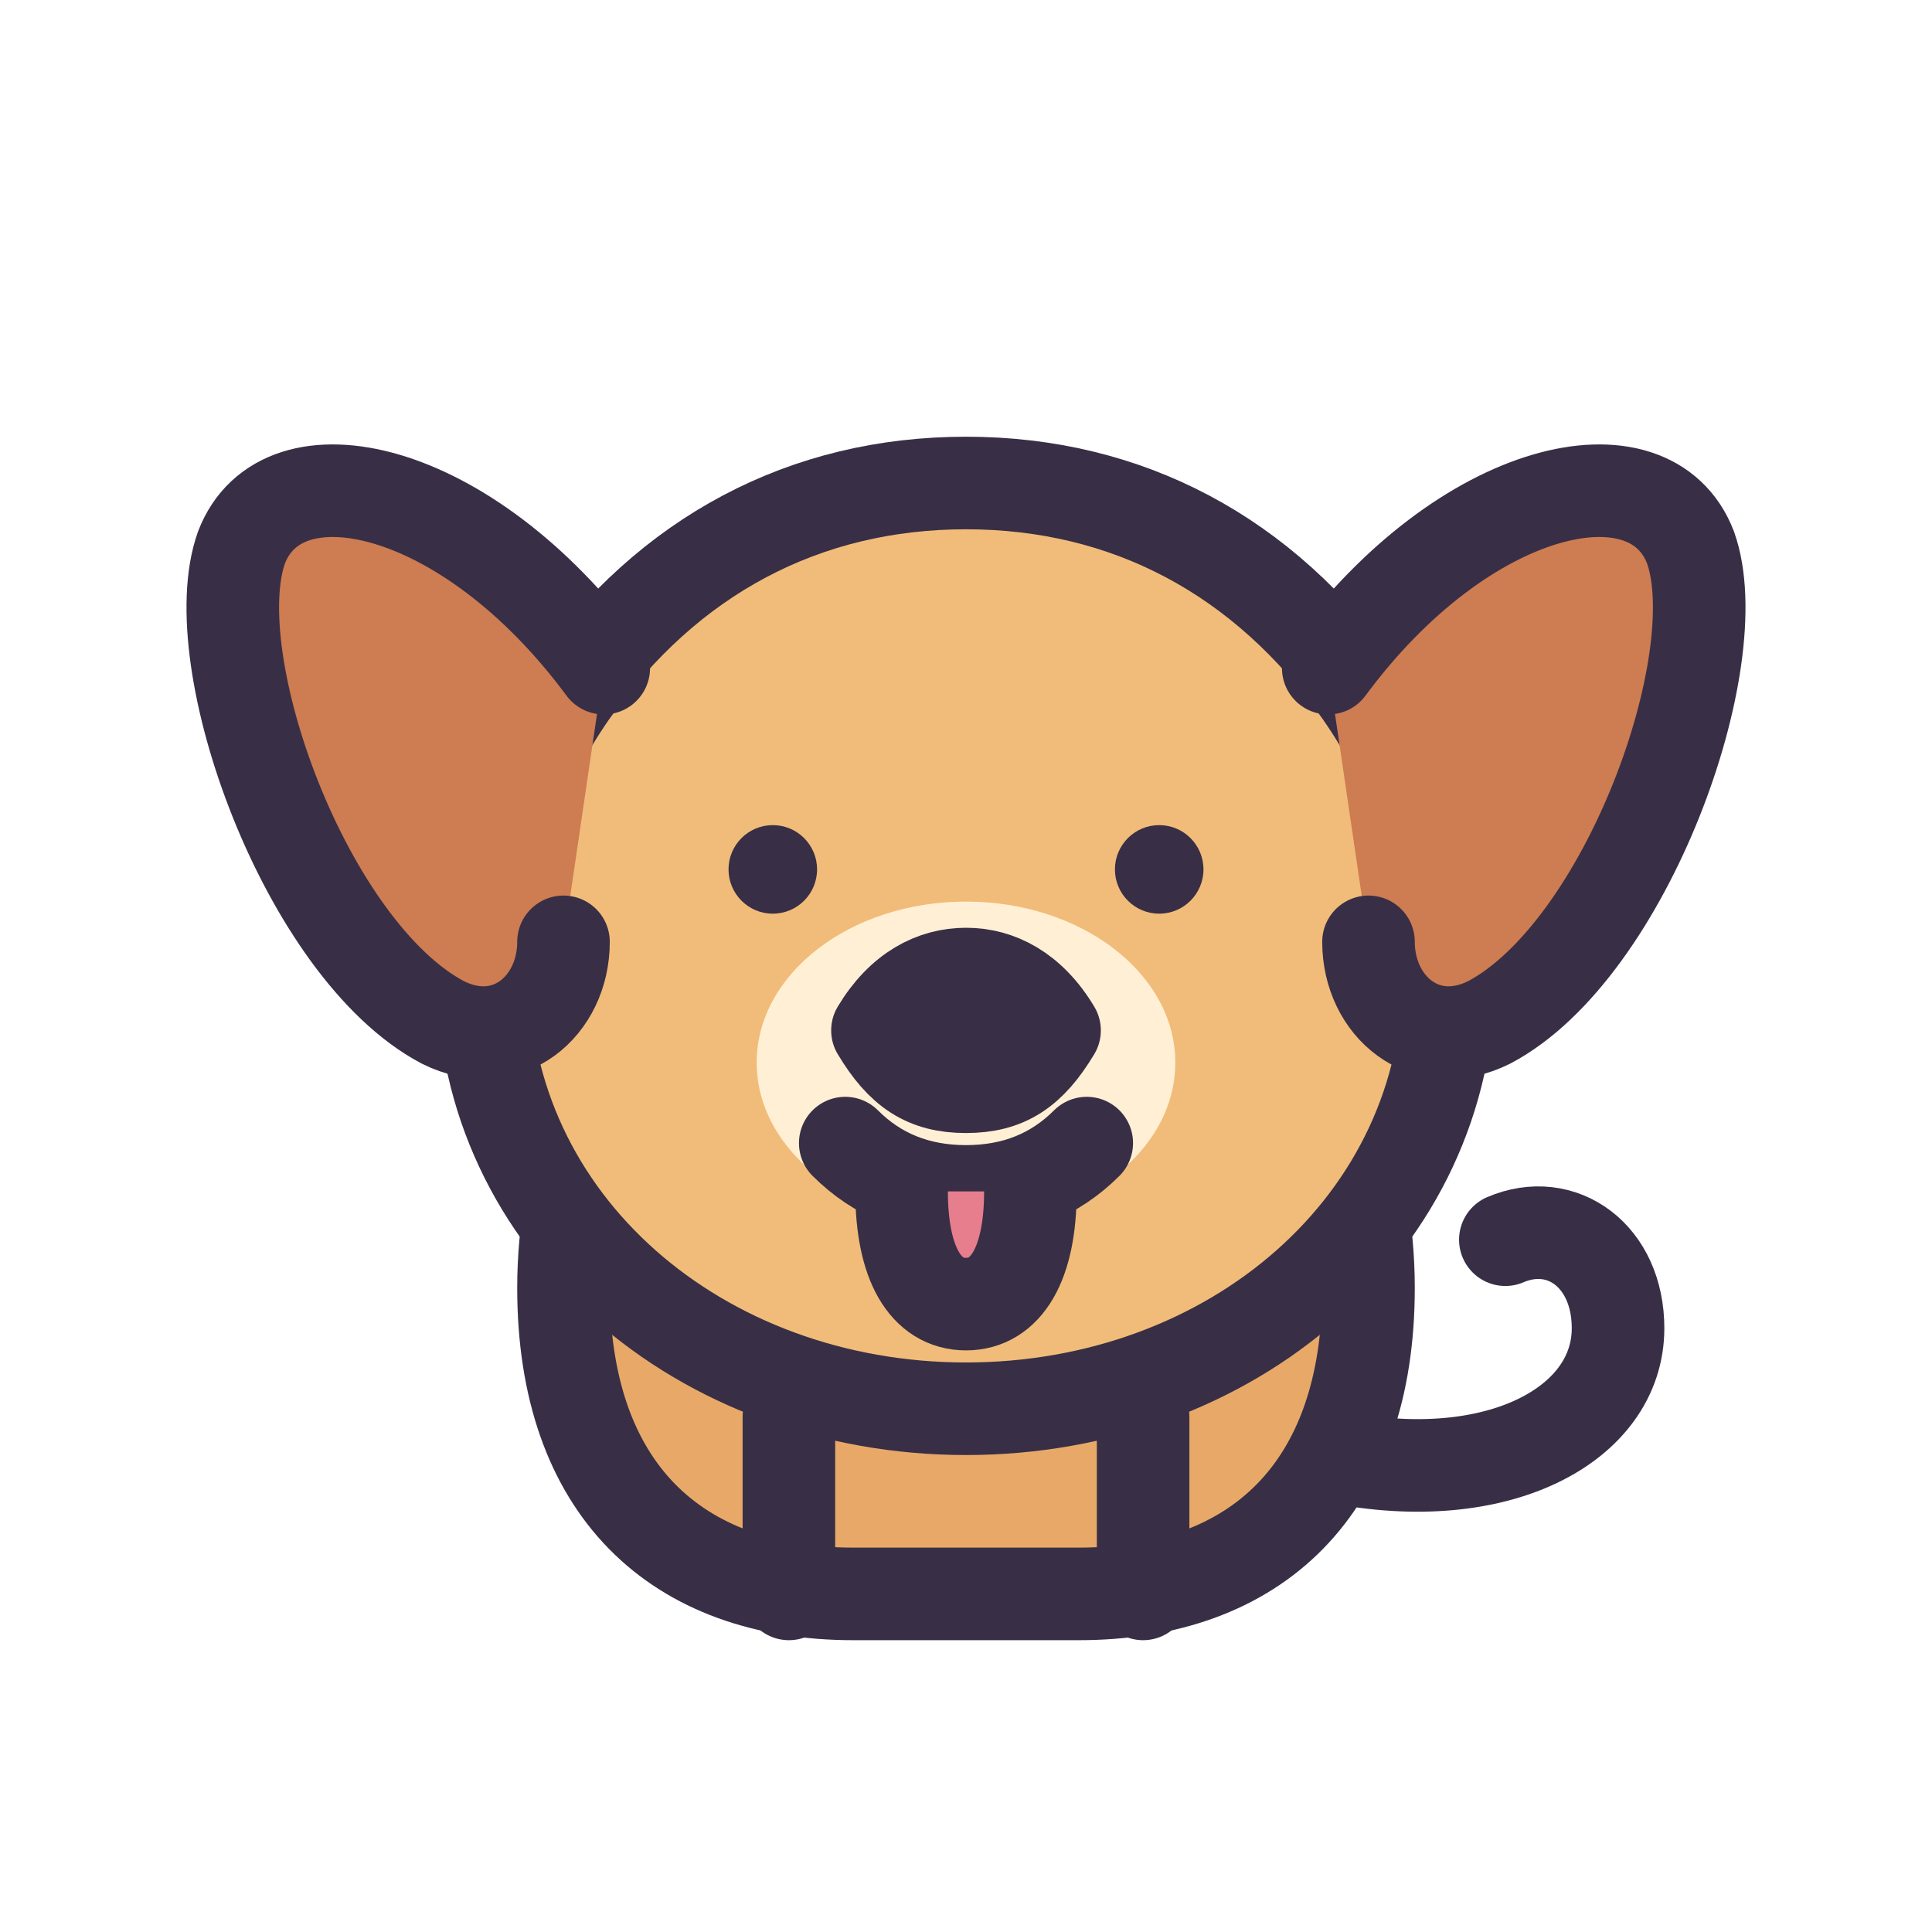
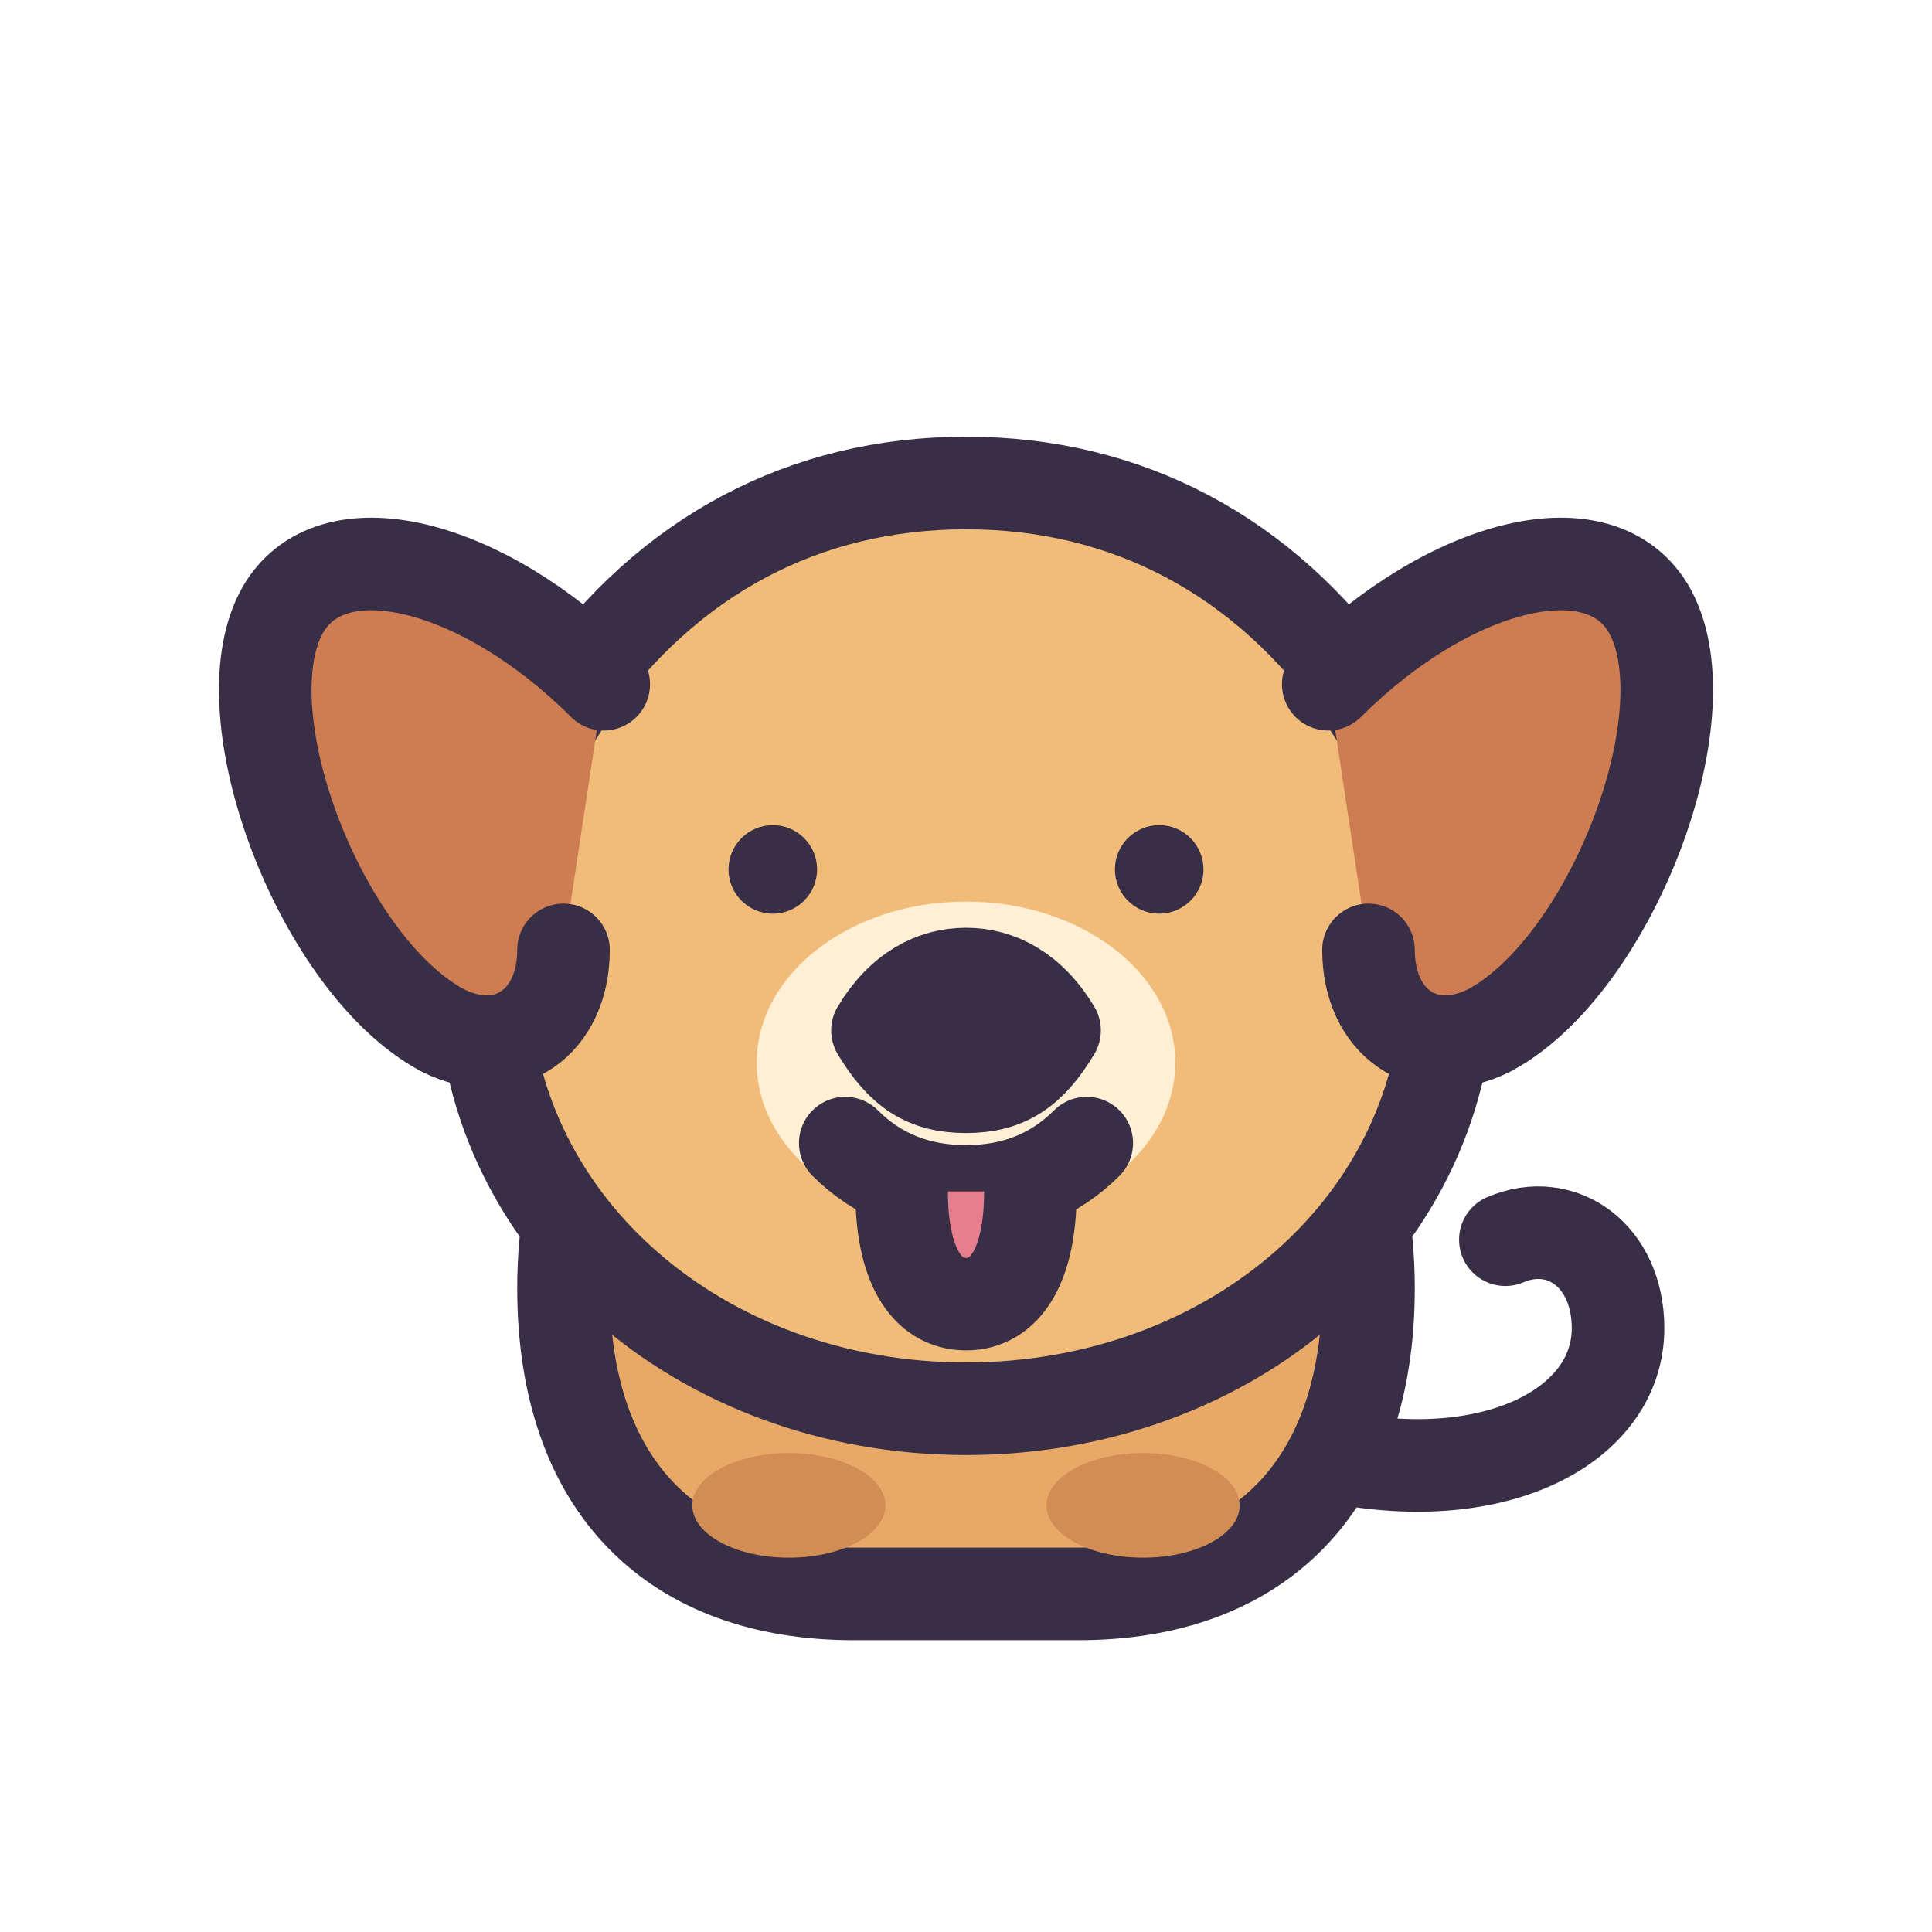
<svg xmlns="http://www.w3.org/2000/svg" width="24" height="24" viewBox="0 0 24 24" fill="none" stroke="#382F46" stroke-width="1.15" stroke-linecap="round" stroke-linejoin="round" role="img" aria-label="Dog">
  <path d="M7 16c0-3 2.2-5.1 5-5.1s5 2.1 5 5.1c0 2.5-1.4 3.8-3.6 3.8h-2.8C8.4 19.8 7 18.5 7 16Z" fill="#E8A968" />
  <path d="M7.1 8.6C8.3 6.9 10 6 12 6s3.7.9 4.9 2.6c.7 1 1.1 2.2 1.1 3.5 0 3.1-2.7 5.4-6 5.4s-6-2.3-6-5.4c0-1.3.4-2.5 1.1-3.5Z" fill="#F1BC79" />
-   <path d="M7.5 8.3C5.8 6 3.5 5.5 3 6.8c-.5 1.4.8 5 2.5 5.9.8.4 1.5-.2 1.5-1" fill="#CE7C52" />
-   <path d="M16.5 8.3c1.7-2.3 4-2.8 4.5-1.5.5 1.4-.8 5-2.5 5.9-.8.4-1.5-.2-1.5-1" fill="#CE7C52" />
+   <path d="M7.5 8.5C6 7 4.1 6.5 3.5 7.6c-.7 1.3.5 4.4 2 5.2.8.4 1.5-.1 1.5-1" fill="#CE7C52" />
+   <path d="M16.5 8.5c1.5-1.5 3.4-2 4-.9.7 1.3-.5 4.4-2 5.2-.8.4-1.5-.1-1.5-1" fill="#CE7C52" />
  <path d="M16.6 18.1c2 .4 3.5-.4 3.5-1.6 0-.9-.7-1.4-1.4-1.1" />
  <ellipse cx="12" cy="13.2" rx="2.6" ry="2" fill="#FFF0D5" stroke="none" />
  <circle cx="9.6" cy="10.8" r=".55" fill="#382F46" stroke="none" />
  <circle cx="14.4" cy="10.8" r=".55" fill="#382F46" stroke="none" />
  <path d="M10.9 12.8c.3-.5.7-.7 1.1-.7s.8.2 1.1.7c-.3.5-.6.7-1.1.7s-.8-.2-1.1-.7Z" fill="#382F46" />
  <path d="M10.5 14.2c.4.4.9.6 1.5.6s1.1-.2 1.5-.6" />
  <path d="M11.2 14.8c0 .9.3 1.4.8 1.4s.8-.5.8-1.4" fill="#E77E8E" />
-   <path d="M9.8 17.6v2.2M14.2 17.6v2.2" />
+   <ellipse cx="9.8" cy="18.7" rx="1.2" ry=".65" fill="#D28D55" stroke="none" />
+   <ellipse cx="14.2" cy="18.7" rx="1.2" ry=".65" fill="#D28D55" stroke="none" />
</svg>
